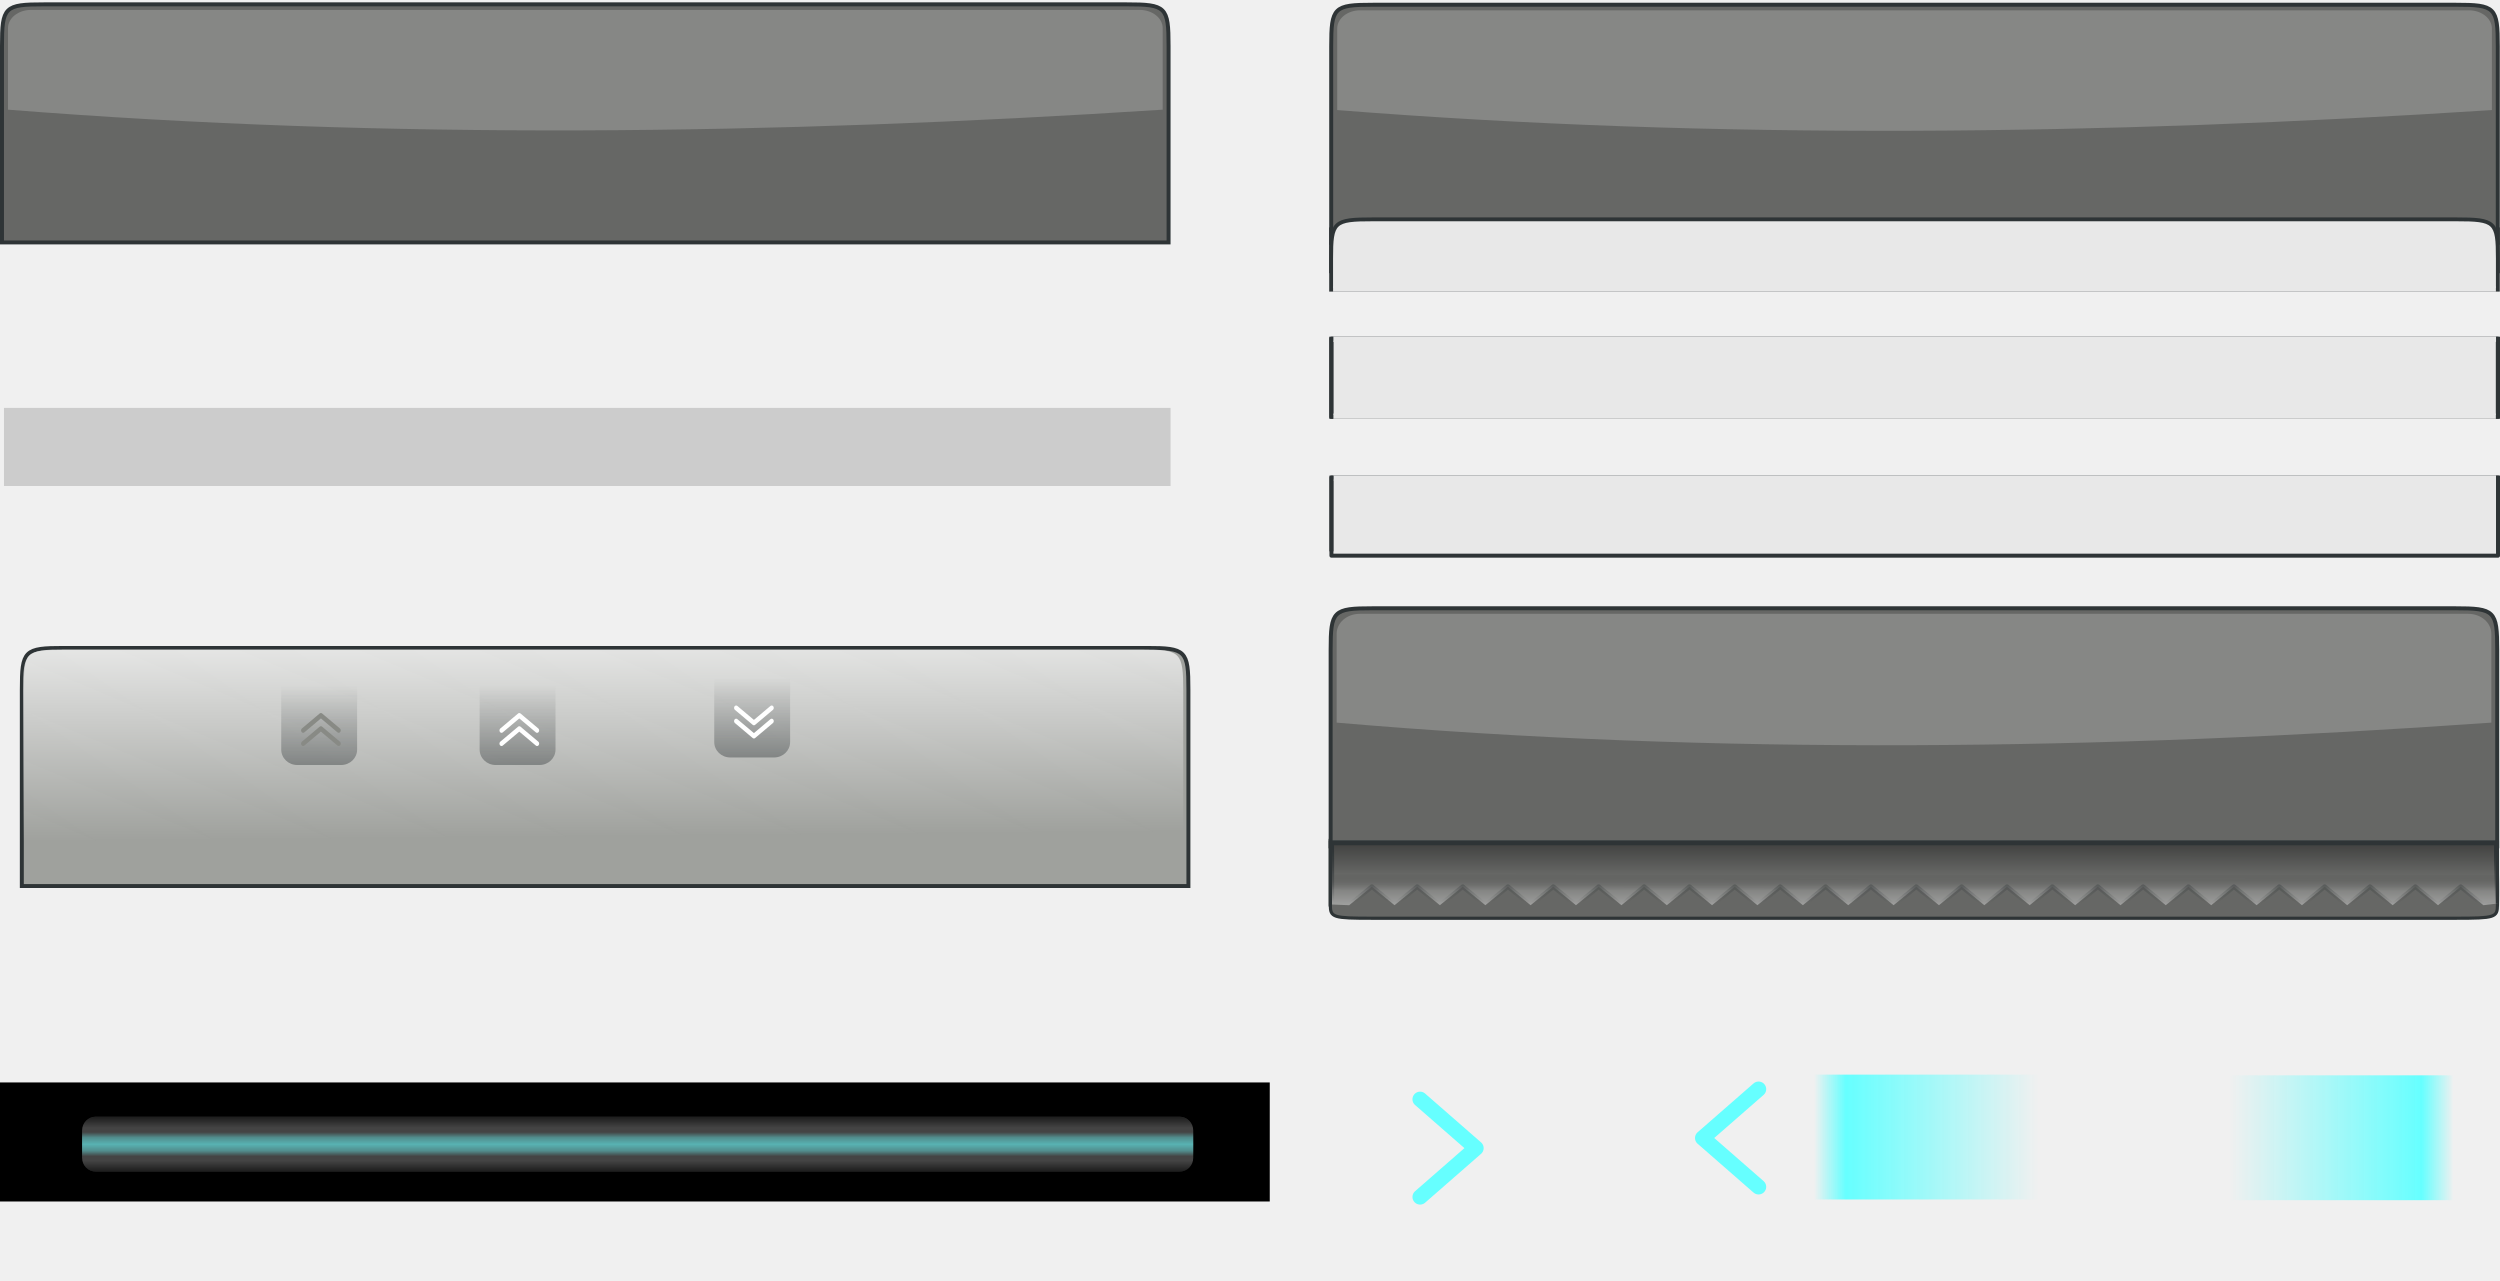
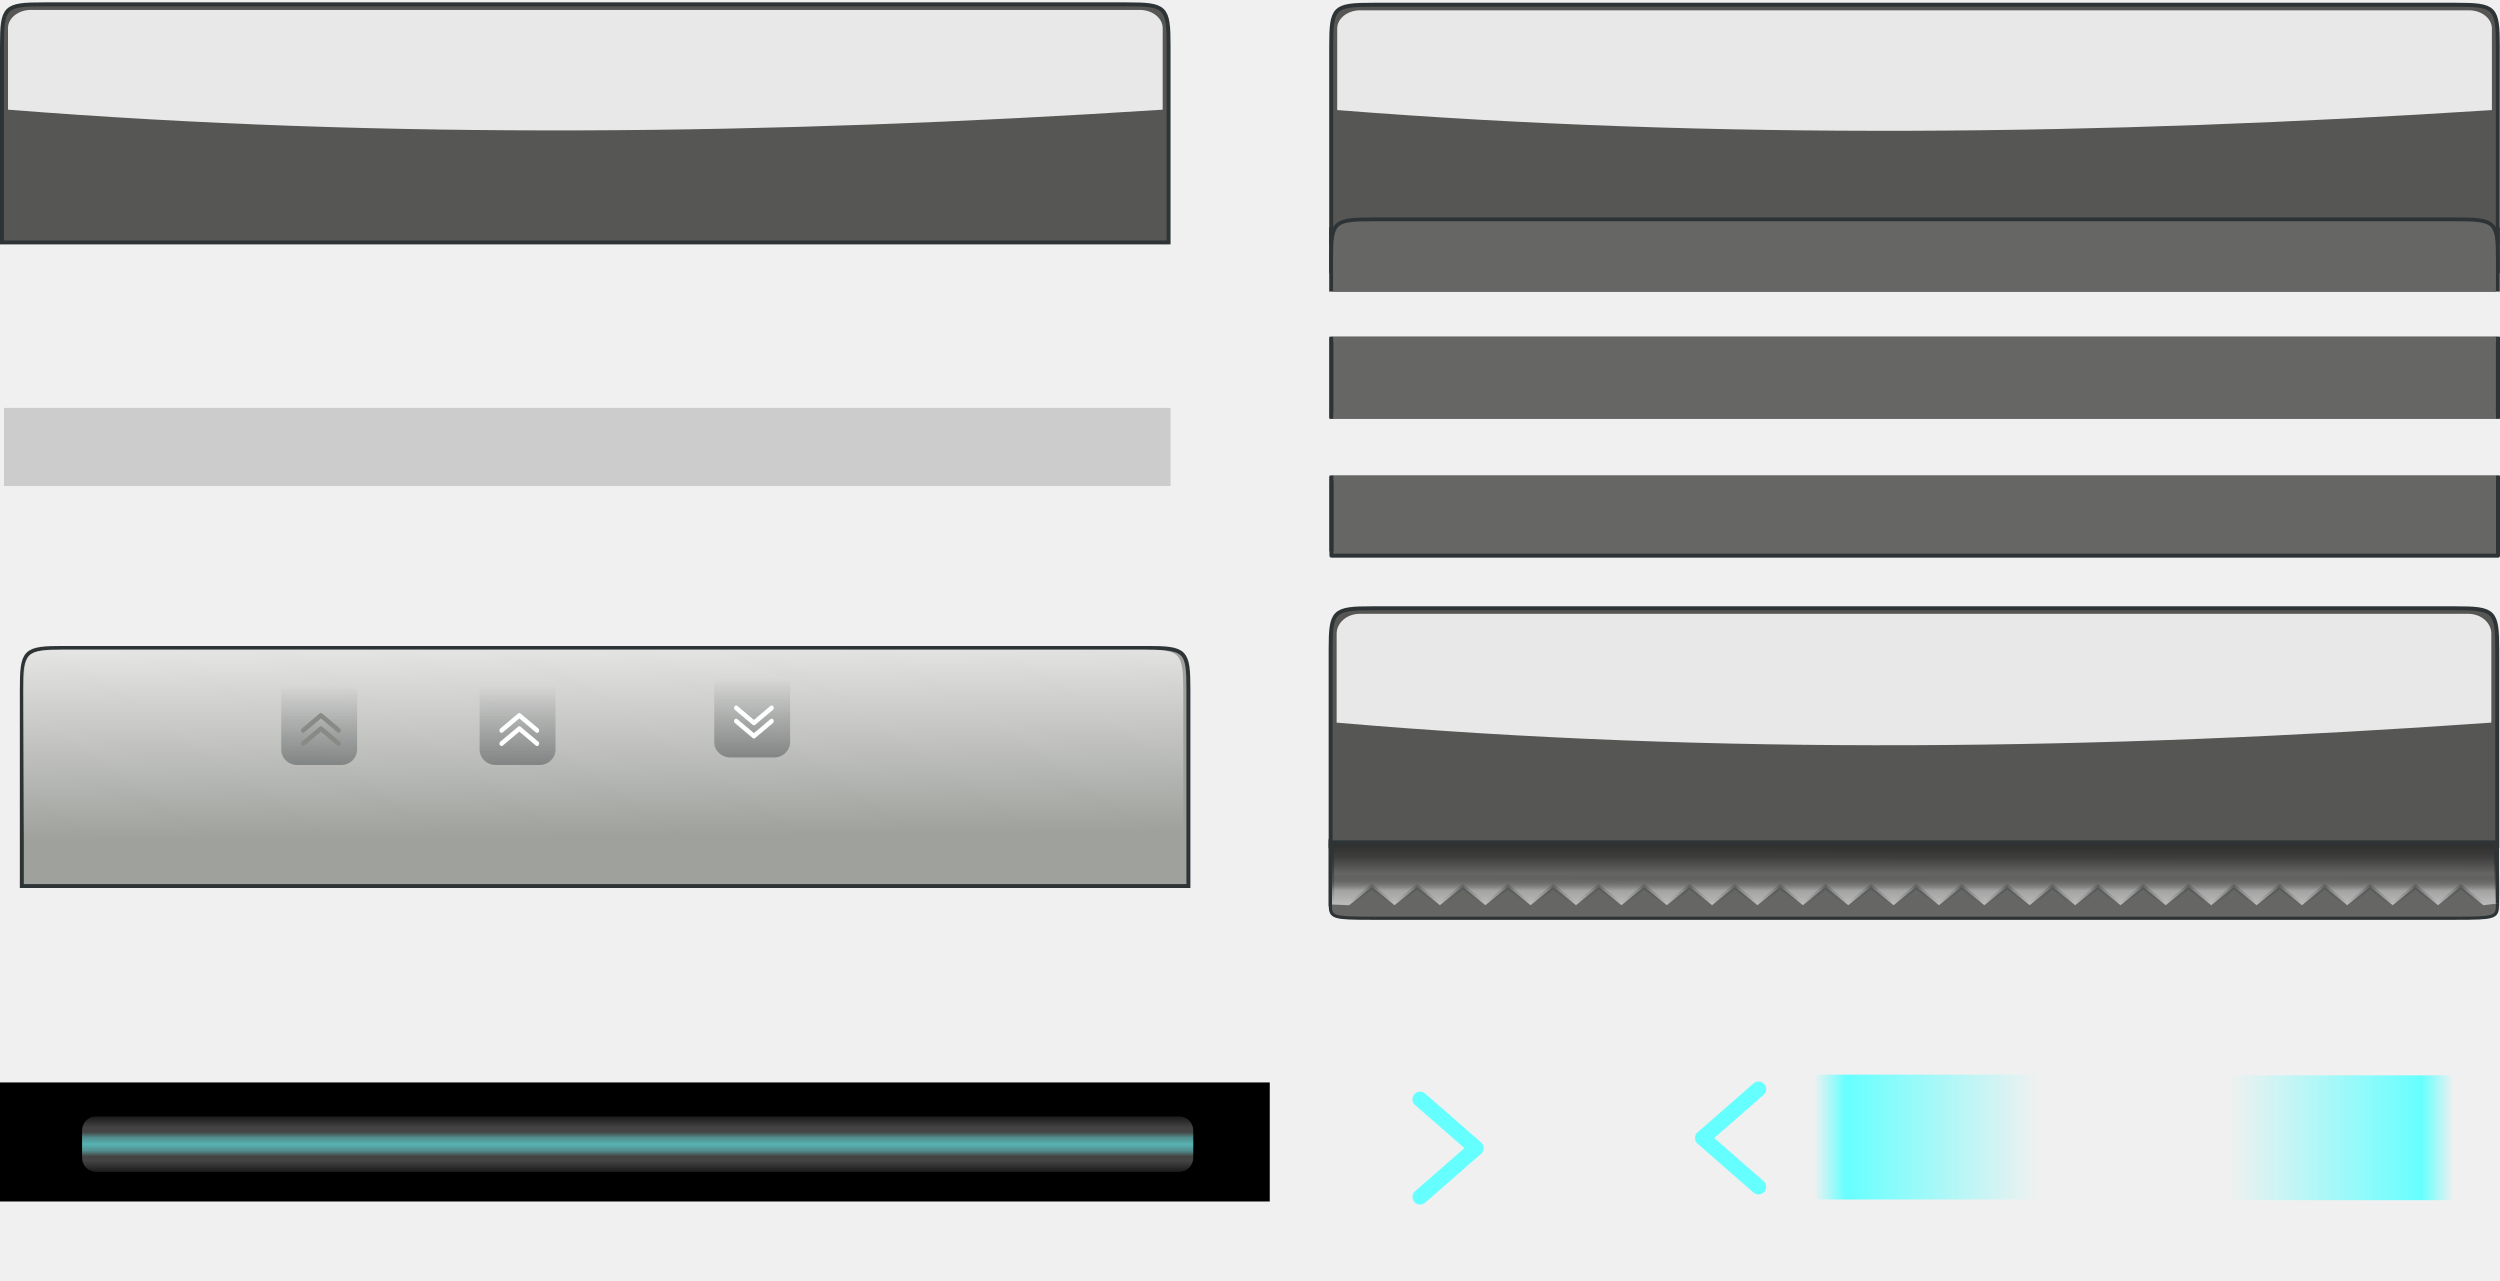
<svg xmlns="http://www.w3.org/2000/svg" xmlns:xlink="http://www.w3.org/1999/xlink" width="630.043" height="322.796" id="svg2465" version="1.0">
  <defs id="defs2467">
    <linearGradient id="linearGradient10055">
      <stop style="stop-color:#66ffff;stop-opacity:0;" offset="0" id="stop10057" />
      <stop id="stop10063" offset="0.143" style="stop-color:#66ffff;stop-opacity:1;" />
      <stop style="stop-color:#66ffff;stop-opacity:0;" offset="1" id="stop10059" />
    </linearGradient>
    <linearGradient id="linearGradient4217">
      <stop style="stop-color:#000000;stop-opacity:0.588;" offset="0" id="stop4219" />
      <stop id="stop4239" offset="0.2" style="stop-color:#000000;stop-opacity:0;" />
      <stop style="stop-color:#000000;stop-opacity:0;" offset="0.25" id="stop7160" />
      <stop id="stop4223" offset="0.28" style="stop-color:#66ffff;stop-opacity:0;" />
      <stop style="stop-color:#66ffff;stop-opacity:0.392;" offset="0.38" id="stop4241" />
      <stop id="stop4247" offset="0.5" style="stop-color:#66ffff;stop-opacity:0.588;" />
      <stop id="stop4245" offset="0.62" style="stop-color:#66ffff;stop-opacity:0.392;" />
      <stop id="stop4243" offset="0.72" style="stop-color:#66ffff;stop-opacity:0;" />
      <stop style="stop-color:#000000;stop-opacity:0;" offset="0.75" id="stop7162" />
      <stop style="stop-color:#000000;stop-opacity:0;" offset="0.8" id="stop4237" />
      <stop style="stop-color:#000000;stop-opacity:0.588;" offset="1" id="stop4221" />
    </linearGradient>
    <linearGradient id="linearGradient3447">
      <stop style="stop-color:#2e3436;stop-opacity:1;" offset="0" id="stop3449" />
      <stop style="stop-color:#2e3436;stop-opacity:0;" offset="1" id="stop3451" />
    </linearGradient>
    <linearGradient id="linearGradient3431">
-       <stop style="stop-color:#ffffff;stop-opacity:0.392;" offset="0" id="stop3433" />
-       <stop id="stop3235" offset="0.25" style="stop-color:#ffffff;stop-opacity:0.196;" />
+       <stop style="stop-color:#ffffff;stop-opacity:0.588;" offset="0" id="stop3433" />
+       <stop id="stop3235" offset="0.25" style="stop-color:#ffffff;stop-opacity:0.392;" />
      <stop style="stop-color:#000000;stop-opacity:0;" offset="0.5" id="stop3237" />
-       <stop id="stop3239" offset="0.75" style="stop-color:#000000;stop-opacity:0.196;" />
-       <stop style="stop-color:#000000;stop-opacity:0.392;" offset="1" id="stop3435" />
+       <stop id="stop3239" offset="0.75" style="stop-color:#000000;stop-opacity:0.392;" />
+       <stop style="stop-color:#000000;stop-opacity:0.588;" offset="1" id="stop3435" />
    </linearGradient>
    <linearGradient id="linearGradient3450">
      <stop id="stop3452" offset="0" style="stop-color:#fdfdfd;stop-opacity:1" />
      <stop id="stop3454" offset="1" style="stop-color:#fdfdfd;stop-opacity:0" />
    </linearGradient>
    <linearGradient xlink:href="#linearGradient3450" id="linearGradient8725" gradientUnits="userSpaceOnUse" x1="585.356" y1="414.903" x2="585.907" y2="479.957" gradientTransform="translate(-455,-144.0635)" />
    <linearGradient xlink:href="#linearGradient3450" id="linearGradient8731" gradientUnits="userSpaceOnUse" x1="585.356" y1="414.903" x2="585.907" y2="479.957" gradientTransform="translate(-455,-144.0635)" />
    <linearGradient xlink:href="#linearGradient3450" id="linearGradient8734" gradientUnits="userSpaceOnUse" x1="585.356" y1="414.903" x2="585.907" y2="479.957" gradientTransform="translate(-455,-144.0635)" />
    <linearGradient xlink:href="#linearGradient3450" id="linearGradient8737" gradientUnits="userSpaceOnUse" x1="585.356" y1="414.903" x2="585.907" y2="479.957" gradientTransform="translate(-455,-144.0635)" />
    <linearGradient xlink:href="#linearGradient3450" id="linearGradient8780" gradientUnits="userSpaceOnUse" gradientTransform="matrix(0.9945584,0,0,1,-332.3571,0.3957932)" x1="585.356" y1="414.903" x2="585.907" y2="479.957" />
    <linearGradient xlink:href="#linearGradient3447" id="linearGradient8786" gradientUnits="userSpaceOnUse" gradientTransform="matrix(1,0,0,-1.020734,-90.4375,723.0666)" x1="375" y1="97.781" x2="375" y2="117.375" />
    <linearGradient xlink:href="#linearGradient3450" id="linearGradient9758" gradientUnits="userSpaceOnUse" x1="585.356" y1="414.903" x2="585.907" y2="479.957" />
    <linearGradient xlink:href="#linearGradient3450" id="linearGradient9764" gradientUnits="userSpaceOnUse" x1="585.356" y1="414.903" x2="585.907" y2="479.957" />
    <linearGradient xlink:href="#linearGradient3450" id="linearGradient9767" gradientUnits="userSpaceOnUse" x1="585.356" y1="414.903" x2="585.907" y2="479.957" />
    <linearGradient xlink:href="#linearGradient3450" id="linearGradient9770" gradientUnits="userSpaceOnUse" x1="585.356" y1="414.903" x2="585.907" y2="479.957" />
    <linearGradient xlink:href="#linearGradient3447" id="linearGradient9828" gradientUnits="userSpaceOnUse" gradientTransform="matrix(1,0,0,-1.020734,-149.5625,724.9666)" x1="375" y1="97.781" x2="375" y2="117.375" />
    <linearGradient xlink:href="#linearGradient3447" id="linearGradient4743" gradientUnits="userSpaceOnUse" gradientTransform="matrix(1,0,0,-1.020734,-199.5625,724.9666)" x1="375" y1="97.781" x2="375" y2="117.375" />
    <linearGradient xlink:href="#linearGradient3431" id="linearGradient12719" gradientUnits="userSpaceOnUse" gradientTransform="matrix(1.000082,0,0,0.6124611,-0.1728153,472.5315)" x1="572.474" y1="683.168" x2="572.483" y2="656.058" />
    <linearGradient xlink:href="#linearGradient3447" id="linearGradient12721" gradientUnits="userSpaceOnUse" gradientTransform="matrix(1.000082,0,0,0.6124611,-0.1728153,472.5315)" x1="560.921" y1="659.099" x2="560.864" y2="681.591" />
    <linearGradient xlink:href="#linearGradient4217" id="linearGradient5220" x1="160.703" y1="295.281" x2="160.703" y2="281.438" gradientUnits="userSpaceOnUse" />
    <linearGradient xlink:href="#linearGradient10055" id="linearGradient10061" x1="552.145" y1="718.919" x2="598.46" y2="718.919" gradientUnits="userSpaceOnUse" gradientTransform="matrix(1.221374,0,0,1,-122.2305,0)" />
    <linearGradient xlink:href="#linearGradient10055" id="linearGradient10067" gradientUnits="userSpaceOnUse" gradientTransform="matrix(1.221374,0,0,1,-1387.74,0.1767786)" x1="552.145" y1="718.919" x2="598.46" y2="718.919" />
  </defs>
  <g id="layer1" transform="translate(-95,-432.3622)">
    <rect y="705.158" x="95" height="30" width="320" id="rect4703" style="fill:#000000;fill-opacity:1;fill-rule:nonzero;stroke:#ffffff;stroke-width:0;stroke-linecap:square;stroke-linejoin:miter;stroke-miterlimit:4;stroke-dasharray:none;stroke-opacity:1" />
    <g id="g8774" transform="translate(5,162.7958)">
      <path clip-rule="evenodd" d="M 95.5,443.362 C 95.5,433.482 96.13,432.862 106.07,432.862 L 378.93,432.862 C 388.87,432.862 389.5,433.482 389.5,443.362 L 389.5,492.862 L 95.5,492.862 L 95.5,443.362 z " id="path8776" style="fill:#9fa19d;fill-opacity:1;fill-rule:evenodd;stroke:#2e3436;stroke-opacity:1" />
      <path style="fill:url(#linearGradient8780);fill-opacity:1;fill-rule:evenodd;stroke:none;stroke-opacity:1" id="path8778" d="M 95.8,443.758 C 95.8,433.878 96.427,433.258 106.312,433.258 L 377.688,433.258 C 387.573,433.258 388.2,433.878 388.2,443.758 L 388.2,493.258 L 95.8,493.258 L 95.8,443.758 z " clip-rule="evenodd" />
    </g>
    <g id="tail">
-       <path id="path4208" d="M 430.542,552.715 L 430.542,572.403 L 724.542,572.403 L 724.542,552.715 L 430.542,552.715 z " style="fill:#e8e8e8;fill-opacity:1;fill-rule:evenodd;stroke:#2e3436;stroke-linecap:round;stroke-linejoin:round;stroke-opacity:1" />
-       <path id="path4210" d="M 431.693,552.869 L 723.392,552.869" style="fill:none;fill-opacity:1;fill-rule:evenodd;stroke:#e8e8e8;stroke-width:1.304;stroke-linecap:square;stroke-linejoin:miter;stroke-miterlimit:0;stroke-dasharray:none;stroke-opacity:1" />
+       <path id="path4208" d="M 430.542,552.715 L 430.542,572.403 L 724.542,572.403 L 724.542,552.715 L 430.542,552.715 z " style="fill:#666765;fill-opacity:1;fill-rule:evenodd;stroke:#2e3436;stroke-linecap:round;stroke-linejoin:round;stroke-opacity:1" />
      <path id="path4212" d="M 430.542,552.715 L 430.542,570.81" style="fill:#2e609c;fill-opacity:1;fill-rule:evenodd;stroke:#2e3436;stroke-width:1;stroke-linecap:square;stroke-linejoin:miter;stroke-miterlimit:4;stroke-dasharray:none;stroke-opacity:1" />
      <path id="path4214" d="M 724.542,552.715 L 724.542,570.81" style="fill:#2e609c;fill-opacity:1;fill-rule:evenodd;stroke:#2e3436;stroke-width:1;stroke-linecap:square;stroke-linejoin:miter;stroke-miterlimit:4;stroke-dasharray:none;stroke-opacity:1" />
+       <path id="path4210" d="M 431.693,552.869 L 723.392,552.869" style="fill:none;fill-opacity:1;fill-rule:evenodd;stroke:#666765;stroke-width:1.304;stroke-linecap:square;stroke-linejoin:miter;stroke-miterlimit:0;stroke-dasharray:none;stroke-opacity:1" />
    </g>
    <g id="body">
-       <path id="path4218" d="M 430.521,517.716 L 430.521,537.403 L 724.521,537.403 L 724.521,517.716 L 430.521,517.716 z " style="fill:#e8e8e8;fill-opacity:1;fill-rule:evenodd;stroke:#2e3436;stroke-linecap:round;stroke-linejoin:round;stroke-opacity:1" />
+       <path id="path4218" d="M 430.521,517.716 L 430.521,537.403 L 724.521,537.403 L 724.521,517.716 L 430.521,517.716 z " style="fill:#666765;fill-opacity:1;fill-rule:evenodd;stroke:#66676f;stroke-linecap:round;stroke-linejoin:round;stroke-opacity:1;opacity:1" />
      <path id="path4222" d="M 430.521,517.736 L 430.521,537.381" style="fill:none;fill-rule:evenodd;stroke:#2e3436;stroke-width:1.042;stroke-linecap:square;stroke-linejoin:miter;stroke-miterlimit:4;stroke-dasharray:none;stroke-opacity:1" />
      <path id="path4224" d="M 724.521,517.736 L 724.521,537.381" style="fill:none;fill-rule:evenodd;stroke:#2e3436;stroke-width:1.042;stroke-linecap:square;stroke-linejoin:miter;stroke-miterlimit:4;stroke-dasharray:none;stroke-opacity:1" />
-       <path id="path4226" d="M 431.695,537.254 L 723.347,537.254" style="fill:none;fill-rule:evenodd;stroke:#e8e8e8;stroke-width:1.304;stroke-linecap:square;stroke-linejoin:miter;stroke-miterlimit:0;stroke-dasharray:none;stroke-opacity:1" />
-       <path id="path4220" d="M 431.691,517.864 L 723.39,517.864" style="fill:none;fill-rule:evenodd;stroke:#e8e8e8;stroke-width:1.304;stroke-linecap:square;stroke-linejoin:miter;stroke-miterlimit:0;stroke-dasharray:none;stroke-opacity:1" />
+       <path id="path4220" d="M 431.691,517.864 L 723.39,517.864" style="fill:none;fill-rule:evenodd;stroke:#666765;stroke-width:1.304;stroke-linecap:square;stroke-linejoin:miter;stroke-miterlimit:0;stroke-dasharray:none;stroke-opacity:1" />
+       <path id="path4226" d="M 431.695,537.254 L 723.347,537.254" style="fill:none;fill-rule:evenodd;stroke:#666765;stroke-width:1.304;stroke-linecap:square;stroke-linejoin:miter;stroke-miterlimit:0;stroke-dasharray:none;stroke-opacity:1" />
    </g>
    <g id="expand_button">
      <path style="opacity:0.4;fill:url(#linearGradient8786);fill-opacity:1;fill-rule:evenodd;stroke:none;stroke-width:0.846;stroke-miterlimit:4;stroke-dasharray:none;stroke-dashoffset:0;stroke-opacity:1" d="M 279.062,623.258 C 276.797,623.258 275,621.527 275,619.366 L 275,603.258 L 294.125,603.258 L 294.125,619.366 C 294.125,621.527 292.328,623.258 290.062,623.258 L 279.062,623.258 z " id="path27266" />
      <g transform="matrix(0.8598046,0,0,0.9999998,112.8937,362.794)" id="g27268">
        <path style="fill:none;fill-rule:evenodd;stroke:#ffffff;stroke-width:1.218;stroke-linecap:round;stroke-linejoin:round;stroke-miterlimit:4;stroke-dasharray:none;stroke-opacity:1" d="M 194.963,251.299 L 200.169,255.071 L 205.375,251.299 L 205.375,251.299 L 205.375,251.299" id="path27270" />
        <path style="fill:none;fill-rule:evenodd;stroke:#ffffff;stroke-width:1.218;stroke-linecap:round;stroke-linejoin:round;stroke-miterlimit:4;stroke-dasharray:none;stroke-opacity:1" d="M 194.963,247.973 L 200.169,251.745 L 205.375,247.973 L 205.375,247.973 L 205.375,247.973" id="path27272" />
      </g>
    </g>
    <path id="path7526" d="M 430.502,490.018 L 430.502,508.722" style="fill:url(#linearGradient9770);fill-opacity:1;fill-rule:evenodd;stroke:none;stroke-width:1;stroke-linecap:square;stroke-linejoin:miter;stroke-miterlimit:4;stroke-dasharray:none;stroke-opacity:1" />
    <path id="path7528" d="M 431.001,508.612 L 723.999,508.612" style="fill:url(#linearGradient9767);fill-opacity:1;fill-rule:evenodd;stroke:none;stroke-width:1.205;stroke-linecap:butt;stroke-linejoin:miter;stroke-miterlimit:0;stroke-dasharray:none;stroke-opacity:1" />
    <path id="path7530" d="M 724.502,490.017 L 724.502,508.721" style="fill:url(#linearGradient9764);fill-opacity:1;fill-rule:evenodd;stroke:none;stroke-width:1;stroke-linecap:square;stroke-linejoin:miter;stroke-miterlimit:0;stroke-dasharray:none;stroke-opacity:1" />
    <path style="fill:url(#linearGradient9758);fill-opacity:1;fill-rule:evenodd;stroke:none;stroke-width:1.304;stroke-linecap:square;stroke-linejoin:miter;stroke-miterlimit:0;stroke-dasharray:none;stroke-opacity:1" d="M 431.75,508.514 L 723.35,508.514" id="path7534" />
    <path style="fill:url(#linearGradient8737);fill-opacity:1;fill-rule:evenodd;stroke:none;stroke-width:1;stroke-linecap:square;stroke-linejoin:miter;stroke-miterlimit:4;stroke-dasharray:none;stroke-opacity:1" d="M -24.498,345.955 L -24.498,364.658" id="path8702" />
    <path style="fill:url(#linearGradient8734);fill-opacity:1;fill-rule:evenodd;stroke:none;stroke-width:1.205;stroke-linecap:butt;stroke-linejoin:miter;stroke-miterlimit:0;stroke-dasharray:none;stroke-opacity:1" d="M -23.999,364.549 L 268.999,364.549" id="path8704" />
    <path style="fill:url(#linearGradient8731);fill-opacity:1;fill-rule:evenodd;stroke:none;stroke-width:1;stroke-linecap:square;stroke-linejoin:miter;stroke-miterlimit:0;stroke-dasharray:none;stroke-opacity:1" d="M 269.502,345.954 L 269.502,364.657" id="path8706" />
    <path id="path8710" d="M -23.25,364.451 L 268.35,364.451" style="fill:url(#linearGradient8725);fill-opacity:1;fill-rule:evenodd;stroke:none;stroke-width:1.304;stroke-linecap:square;stroke-linejoin:miter;stroke-miterlimit:0;stroke-dasharray:none;stroke-opacity:1" />
    <g id="collapse_button">
      <path id="path9814" d="M 219.938,625.158 C 217.672,625.158 215.875,623.427 215.875,621.266 L 215.875,605.158 L 235,605.158 L 235,621.266 C 235,623.427 233.203,625.158 230.938,625.158 L 219.938,625.158 z " style="opacity:0.4;fill:url(#linearGradient9828);fill-opacity:1;fill-rule:evenodd;stroke:none;stroke-width:0.846;stroke-miterlimit:4;stroke-dasharray:none;stroke-dashoffset:0;stroke-opacity:1" />
      <g id="g9816" transform="matrix(0.8598046,0,0,-0.9999998,53.76873,867.7373)">
        <path id="path9818" d="M 194.963,251.299 L 200.169,255.071 L 205.375,251.299 L 205.375,251.299 L 205.375,251.299" style="fill:none;fill-rule:evenodd;stroke:#ffffff;stroke-width:1.218;stroke-linecap:round;stroke-linejoin:round;stroke-miterlimit:4;stroke-dasharray:none;stroke-opacity:1" />
        <path id="path9820" d="M 194.963,247.973 L 200.169,251.745 L 205.375,247.973 L 205.375,247.973 L 205.375,247.973" style="fill:none;fill-rule:evenodd;stroke:#ffffff;stroke-width:1.218;stroke-linecap:round;stroke-linejoin:round;stroke-miterlimit:4;stroke-dasharray:none;stroke-opacity:1" />
      </g>
    </g>
    <g id="collapse_button_grayed_out">
      <path style="opacity:0.4;fill:url(#linearGradient4743);fill-opacity:1;fill-rule:evenodd;stroke:none;stroke-width:0.846;stroke-miterlimit:4;stroke-dasharray:none;stroke-dashoffset:0;stroke-opacity:1" d="M 169.938,625.158 C 167.672,625.158 165.875,623.427 165.875,621.266 L 165.875,605.158 L 185,605.158 L 185,621.266 C 185,623.427 183.203,625.158 180.938,625.158 L 169.938,625.158 z " id="path4711" />
      <g style="stroke:#888a85;stroke-opacity:1;fill:none" transform="matrix(0.8598046,0,0,-0.9999998,3.76873,867.7373)" id="g4713">
        <path style="fill:none;fill-rule:evenodd;stroke:#888a85;stroke-width:1.218;stroke-linecap:round;stroke-linejoin:round;stroke-miterlimit:4;stroke-dasharray:none;stroke-opacity:1" d="M 194.963,251.299 L 200.169,255.071 L 205.375,251.299 L 205.375,251.299 L 205.375,251.299" id="path4715" />
        <path style="fill:none;fill-rule:evenodd;stroke:#888a85;stroke-width:1.218;stroke-linecap:round;stroke-linejoin:round;stroke-miterlimit:4;stroke-dasharray:none;stroke-opacity:1" d="M 194.963,247.973 L 200.169,251.745 L 205.375,247.973 L 205.375,247.973 L 205.375,247.973" id="path4717" />
      </g>
    </g>
    <g id="active_overlay" transform="translate(-1021.752,580.757)">
      <path d="M 1137.437,136.493 C 1137.437,134.586 1138.99,133.035 1140.9,133.035 L 1414.005,133.035 C 1415.914,133.035 1417.468,134.586 1417.468,136.493 L 1417.468,143.409 C 1417.468,145.315 1415.914,146.866 1414.005,146.866 L 1140.9,146.866 C 1138.99,146.866 1137.437,145.315 1137.437,143.409 L 1137.437,136.493 z " style="fill:#444444;fill-opacity:1;fill-rule:evenodd;stroke:none;stroke-opacity:1" id="path6373" />
      <path style="fill-opacity:1.0;fill-rule:evenodd;stroke:none;stroke-opacity:1;opacity:1;fill:url(#linearGradient5220)" d="M 24.156 281.438 C 22.247 281.437 20.688 283 20.688 284.906 L 20.688 287.156 L 20.688 289.562 L 20.688 291.812 C 20.688 293.719 22.247 295.281 24.156 295.281 L 297.25 295.281 C 299.16 295.281 300.719 293.719 300.719 291.812 L 300.719 289.562 L 300.719 287.156 L 300.719 284.906 C 300.719 283 299.16 281.438 297.25 281.438 L 24.156 281.438 z " id="path6375" transform="translate(1116.752,-148.3948)" />
    </g>
    <path id="body_background" d="M 96,535.158 L 96,554.846 L 390,554.846 L 390,535.158 L 96,535.158 z " style="opacity:0.15;fill:#000000;fill-opacity:1;fill-rule:evenodd;stroke:none;stroke-linecap:round;stroke-linejoin:round;stroke-opacity:1" />
    <g id="head" transform="translate(-330,47.90016)">
-       <path style="fill:#666765;fill-opacity:1;fill-rule:evenodd;stroke:#2e3436;stroke-opacity:1" id="path12573" d="M 760.484,396.158 C 760.484,386.278 761.114,385.658 771.054,385.658 L 1043.914,385.658 C 1053.854,385.658 1054.484,386.278 1054.484,396.158 L 1054.484,445.658 L 760.484,445.658 L 760.484,396.158 z " clip-rule="evenodd" />
+       <path style="fill:#565755;fill-opacity:1;fill-rule:evenodd;stroke:#2e3436;stroke-opacity:1" id="path12573" d="M 760.484,396.158 C 760.484,386.278 761.114,385.658 771.054,385.658 L 1043.914,385.658 C 1053.854,385.658 1054.484,386.278 1054.484,396.158 L 1054.484,445.658 L 760.484,445.658 L 760.484,396.158 z " clip-rule="evenodd" />
      <path style="fill:none;fill-opacity:0;fill-rule:evenodd;stroke:#2e3436;stroke-width:0.759;stroke-linecap:square;stroke-linejoin:miter;stroke-miterlimit:4;stroke-dasharray:none;stroke-opacity:1" d="M 760.35,442.155 L 760.35,452.926" id="path12575" />
      <path style="fill:none;fill-rule:evenodd;stroke:#444444;stroke-width:0.915;stroke-linecap:butt;stroke-linejoin:miter;stroke-miterlimit:0;stroke-dasharray:none;stroke-opacity:1" d="M 760.85,452.863 L 1054.117,452.863" id="path12577" />
      <path style="fill:none;fill-opacity:0;fill-rule:evenodd;stroke:#2e3436;stroke-width:0.759;stroke-linecap:square;stroke-linejoin:miter;stroke-miterlimit:0;stroke-dasharray:none;stroke-opacity:1" d="M 1054.62,442.155 L 1054.62,452.926" id="path12579" />
-       <path style="fill:#e8e8e8;fill-opacity:1;fill-rule:evenodd;stroke:#2e3436;stroke-width:0.97;stroke-linecap:round;stroke-linejoin:miter;stroke-opacity:1" d="M 770.968,439.74 C 761.086,439.74 760.466,440.324 760.466,449.619 L 760.466,457.469 L 1054.501,457.469 L 1054.501,449.619 C 1054.501,440.324 1053.881,439.74 1044,439.74 L 770.968,439.74 z " id="path12581" />
-       <path id="path12583" d="M 761.604,457.323 L 1053.361,457.323" style="fill:none;fill-opacity:1;fill-rule:evenodd;stroke:#e8e8e8;stroke-width:1.3;stroke-linecap:square;stroke-linejoin:miter;stroke-miterlimit:0;stroke-dasharray:none;stroke-opacity:1" />
-       <path style="fill:#ffffff;fill-opacity:1;stroke:none;stroke-width:1.051;stroke-linecap:round;stroke-linejoin:round;stroke-miterlimit:4;stroke-dashoffset:1.088;stroke-opacity:1;opacity:0.21" d="M 767.799,387.058 C 764.587,387.058 762,389.119 762,391.655 L 762,412.201 C 857.607,419.772 954.832,418.545 1053,412.201 L 1053,391.655 C 1053,389.119 1050.412,387.058 1047.2,387.058 L 767.799,387.058 z " id="path28191" />
+       <path style="fill:#666765;fill-opacity:1;fill-rule:evenodd;stroke:#2e3436;stroke-width:0.97;stroke-linecap:round;stroke-linejoin:miter;stroke-opacity:1;opacity:1" d="M 770.968,439.74 C 761.086,439.74 760.466,440.324 760.466,449.619 L 760.466,457.469 L 1054.501,457.469 L 1054.501,449.619 C 1054.501,440.324 1053.881,439.74 1044,439.74 L 770.968,439.74 z " id="path12581" />
+       <path style="fill:#e8e8e8;fill-opacity:1;stroke:none;stroke-width:1.051;stroke-linecap:round;stroke-linejoin:round;stroke-miterlimit:4;stroke-dashoffset:1.088;stroke-opacity:1;opacity:1" d="M 767.799,387.058 C 764.587,387.058 762,389.119 762,391.655 L 762,412.201 C 857.607,419.772 954.832,418.545 1053,412.201 L 1053,391.655 C 1053,389.119 1050.412,387.058 1047.2,387.058 L 767.799,387.058 z " id="path28191" />
+       <path id="path12583" d="M 761.604,457.323 L 1053.361,457.323" style="fill:none;fill-opacity:1;fill-rule:evenodd;stroke:#666765;stroke-width:1.3;stroke-linecap:square;stroke-linejoin:miter;stroke-miterlimit:0;stroke-dasharray:none;stroke-opacity:1" />
    </g>
    <g id="track" transform="translate(-634.9837,7.799997)">
-       <path clip-rule="evenodd" d="M 730.484,436.158 C 730.484,426.278 731.114,425.658 741.054,425.658 L 1013.914,425.658 C 1023.854,425.658 1024.484,426.278 1024.484,436.158 L 1024.484,485.658 L 730.484,485.658 L 730.484,436.158 z " id="path12609" style="fill:#666765;fill-opacity:1;fill-rule:evenodd;stroke:#2e3436;stroke-opacity:1" />
-       <path id="path12621" d="M 737.799,427.058 C 734.587,427.058 732,429.119 732,431.655 L 732,452.201 C 827.607,459.772 924.832,458.545 1023,452.201 L 1023,431.655 C 1023,429.119 1020.412,427.058 1017.201,427.058 L 737.799,427.058 z " style="fill:#ffffff;fill-opacity:1;stroke:none;stroke-width:1.051;stroke-linecap:round;stroke-linejoin:round;stroke-miterlimit:4;stroke-dashoffset:1.088;stroke-opacity:1;opacity:0.21" />
+       <path clip-rule="evenodd" d="M 730.484,436.158 C 730.484,426.278 731.114,425.658 741.054,425.658 L 1013.914,425.658 C 1023.854,425.658 1024.484,426.278 1024.484,436.158 L 1024.484,485.658 L 730.484,485.658 L 730.484,436.158 z " id="path12609" style="fill:#565755;fill-opacity:1;fill-rule:evenodd;stroke:#2e3436;stroke-opacity:1" />
+       <path id="path12621" d="M 737.799,427.058 C 734.587,427.058 732,429.119 732,431.655 L 732,452.201 C 827.607,459.772 924.832,458.545 1023,452.201 L 1023,431.655 C 1023,429.119 1020.412,427.058 1017.201,427.058 L 737.799,427.058 z " style="fill:#e8e8e8;fill-opacity:1;stroke:none;stroke-width:1.051;stroke-linecap:round;stroke-linejoin:round;stroke-miterlimit:4;stroke-dashoffset:1.088;stroke-opacity:1;opacity:1" />
    </g>
    <path id="selection_left2" style="fill:none;fill-opacity:1;fill-rule:evenodd;stroke:#66ffff;stroke-width:3.843;stroke-linecap:round;stroke-linejoin:miter;stroke-miterlimit:4;stroke-dasharray:none;stroke-opacity:1" d="M 452.884,709.398 C 466.982,721.708 466.982,721.708 466.982,721.708 M 452.885,734.017 C 466.983,721.706 466.983,721.706 466.983,721.706" />
    <path id="selection_right2" style="fill:none;fill-opacity:1;fill-rule:evenodd;stroke:#66ffff;stroke-width:3.843;stroke-linecap:round;stroke-linejoin:miter;stroke-miterlimit:4;stroke-dasharray:none;stroke-opacity:1" d="M 538.191,706.849 C 524.093,719.159 524.093,719.159 524.093,719.159 M 538.19,731.467 C 524.093,719.157 524.093,719.157 524.093,719.157" />
    <g id="collapsed_head" transform="translate(1.733551e-6,-230)">
      <g id="g12692" transform="translate(-300.1417,390)">
-         <path clip-rule="evenodd" d="M 730.484,436.158 C 730.484,426.278 731.114,425.658 741.054,425.658 L 1013.914,425.658 C 1023.854,425.658 1024.484,426.278 1024.484,436.158 L 1024.484,485.658 L 730.484,485.658 L 730.484,436.158 z " id="path12694" style="fill:#666765;fill-opacity:1;fill-rule:evenodd;stroke:#2e3436;stroke-opacity:1" />
-         <path id="path12696" d="M 737.799,427.058 C 734.587,427.058 732,429.305 732,432.072 L 732,454.477 C 827.607,462.734 924.832,461.396 1023,454.477 L 1023,432.072 C 1023,429.305 1020.412,427.058 1017.201,427.058 L 737.799,427.058 z " style="opacity:0.21;fill:#ffffff;fill-opacity:1;stroke:none;stroke-width:1.051;stroke-linecap:round;stroke-linejoin:round;stroke-miterlimit:4;stroke-dashoffset:1.088;stroke-opacity:1" />
+         <path clip-rule="evenodd" d="M 730.484,436.158 C 730.484,426.278 731.114,425.658 741.054,425.658 L 1013.914,425.658 C 1023.854,425.658 1024.484,426.278 1024.484,436.158 L 1024.484,485.658 L 730.484,485.658 L 730.484,436.158 z " id="path12694" style="fill:#565755;fill-opacity:1;fill-rule:evenodd;stroke:#2e3436;stroke-opacity:1" />
+         <path id="path12696" d="M 737.799,427.058 C 734.587,427.058 732,429.305 732,432.072 L 732,454.477 C 827.607,462.734 924.832,461.396 1023,454.477 L 1023,432.072 C 1023,429.305 1020.412,427.058 1017.201,427.058 L 737.799,427.058 z " style="opacity:1;fill:#e8e8e8;fill-opacity:1;stroke:none;stroke-width:1.051;stroke-linecap:round;stroke-linejoin:round;stroke-miterlimit:4;stroke-dashoffset:1.088;stroke-opacity:1" />
      </g>
      <path clip-rule="evenodd" d="M 430.265,890.424 C 430.265,893.579 430.895,893.777 440.84,893.777 L 713.825,893.777 C 723.769,893.777 724.4,893.579 724.4,890.424 L 724.4,874.615 L 430.265,874.615 L 430.265,890.424 z " id="path12638" style="fill:#666765;fill-opacity:1;fill-rule:evenodd;stroke:#2e3436;stroke-width:0.801;stroke-miterlimit:4;stroke-dasharray:none;stroke-opacity:1" />
      <path style="fill:url(#linearGradient12719);fill-opacity:1;fill-rule:evenodd;stroke:url(#linearGradient12721);stroke-width:1.166;stroke-linecap:round;stroke-linejoin:round;stroke-opacity:1" d="M 430.613,874.798 C 430.626,876.076 430.644,877.487 430.644,879.116 L 430.644,890.314 L 435.017,890.49 L 440.732,885.82 L 446.448,890.49 L 452.163,885.82 L 457.879,890.49 L 463.626,885.82 L 469.341,890.49 L 475.026,885.82 L 480.741,890.49 L 486.457,885.82 L 492.172,890.49 L 497.888,885.82 L 503.635,890.49 L 509.35,885.82 L 515.066,890.49 L 520.781,885.82 L 526.465,890.49 L 532.181,885.82 L 537.897,890.49 L 543.643,885.82 L 549.359,890.49 L 555.074,885.82 L 560.79,890.49 L 566.506,885.82 L 572.221,890.49 L 577.937,885.82 L 583.652,890.49 L 589.368,885.82 L 595.083,890.49 L 600.799,885.82 L 606.514,890.49 L 612.23,885.82 L 617.977,890.49 L 623.692,885.82 L 629.408,890.49 L 635.092,885.82 L 640.808,890.49 L 646.523,885.82 L 652.27,890.49 L 657.986,885.82 L 663.701,890.49 L 669.417,885.82 L 675.132,890.49 L 680.848,885.82 L 686.532,890.49 L 692.279,885.82 L 697.994,890.49 L 703.71,885.82 L 709.425,890.49 L 715.141,885.82 L 720.857,890.49 L 724.417,890.063 L 724.105,879.116 C 724.105,877.472 724.122,876.051 724.136,874.798 L 430.613,874.798 z " id="path12644" />
      <path style="opacity:1;fill:none;fill-opacity:0;fill-rule:evenodd;stroke:#2e3436;stroke-width:0.709;stroke-linecap:square;stroke-linejoin:miter;stroke-miterlimit:0;stroke-dasharray:none;stroke-opacity:1" d="M 724.343,874.313 L 724.343,889.754" id="path12640" />
      <path style="fill:none;fill-opacity:0;fill-rule:evenodd;stroke:#2e3436;stroke-width:0.832;stroke-linecap:square;stroke-linejoin:miter;stroke-miterlimit:4;stroke-dasharray:none;stroke-opacity:1" d="M 430.267,874.186 L 430.267,890.421" id="path12642" />
    </g>
    <rect style="opacity:1;fill:url(#linearGradient10061);fill-opacity:1.0;fill-rule:evenodd;stroke:#000000;stroke-width:0;stroke-linecap:round;stroke-linejoin:miter;stroke-miterlimit:4;stroke-dasharray:none;stroke-opacity:1" id="selection_left" width="56.569" height="31.466" x="552.145" y="703.186" />
    <rect style="opacity:1;fill:url(#linearGradient10067);fill-opacity:1;fill-rule:evenodd;stroke:#000000;stroke-width:0;stroke-linecap:round;stroke-linejoin:miter;stroke-miterlimit:4;stroke-dasharray:none;stroke-opacity:1" id="selection_right" width="56.569" height="31.466" x="-713.365" y="703.362" transform="scale(-1,1)" />
  </g>
</svg>
